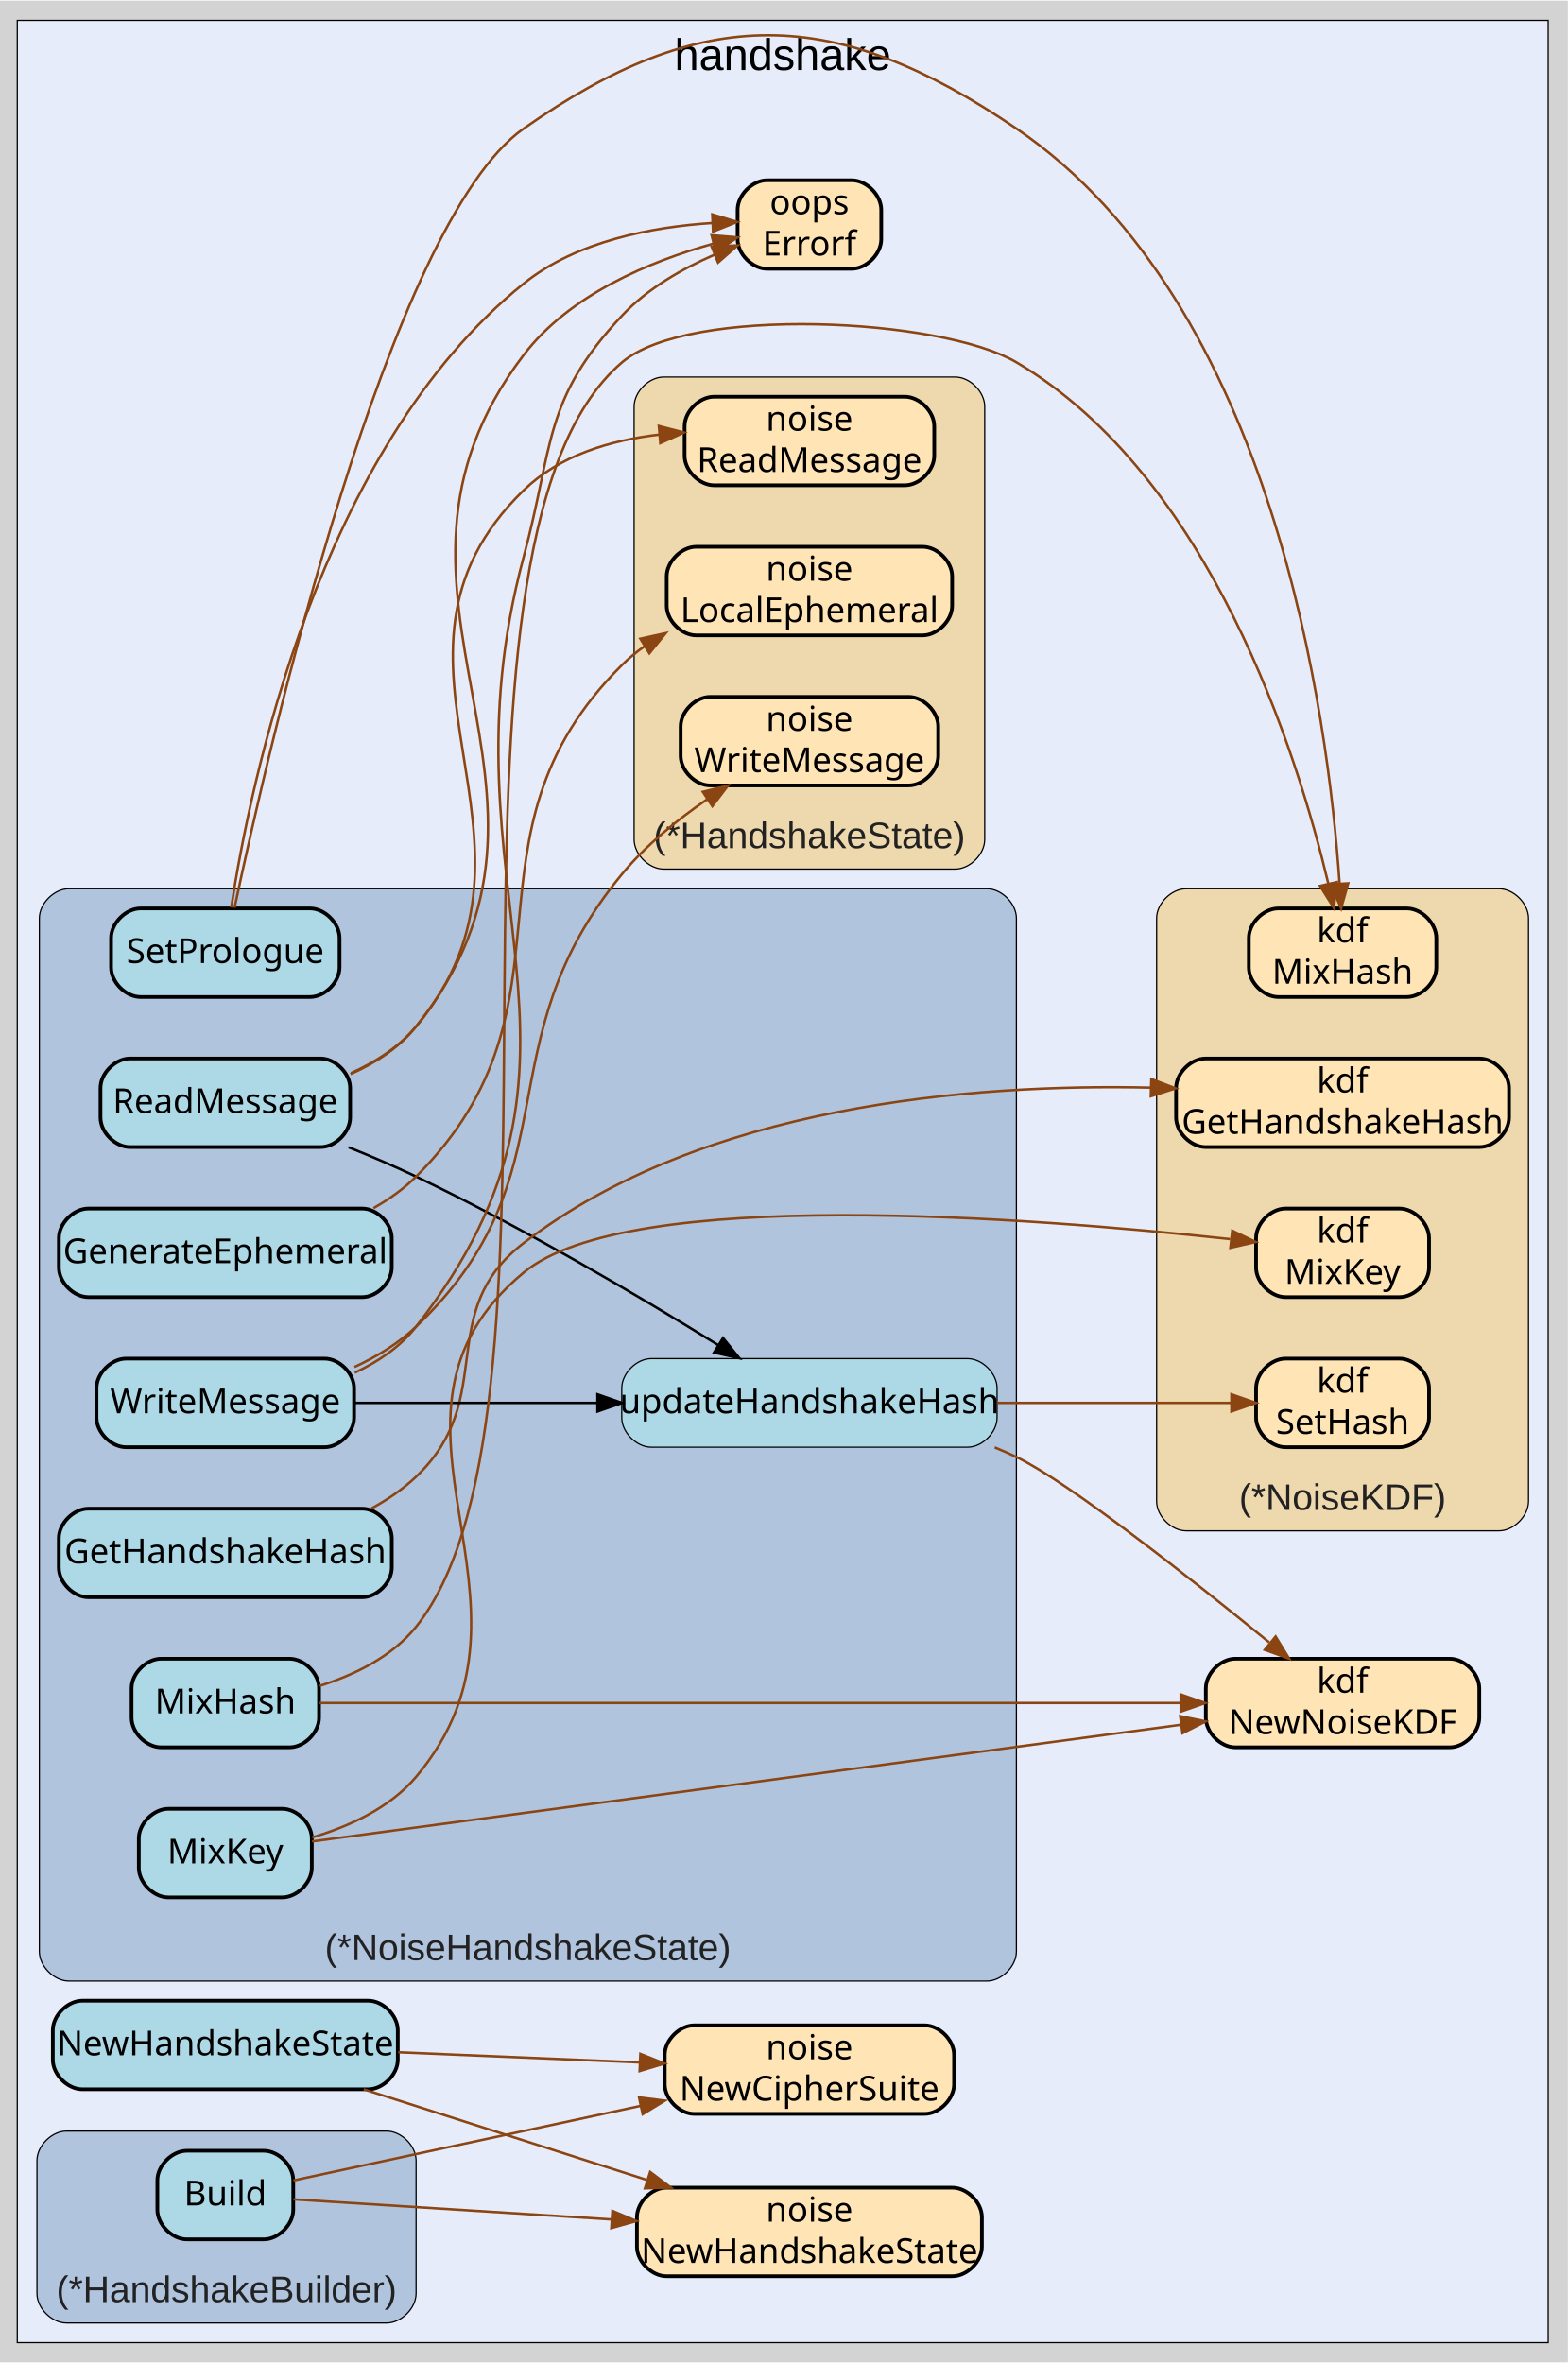
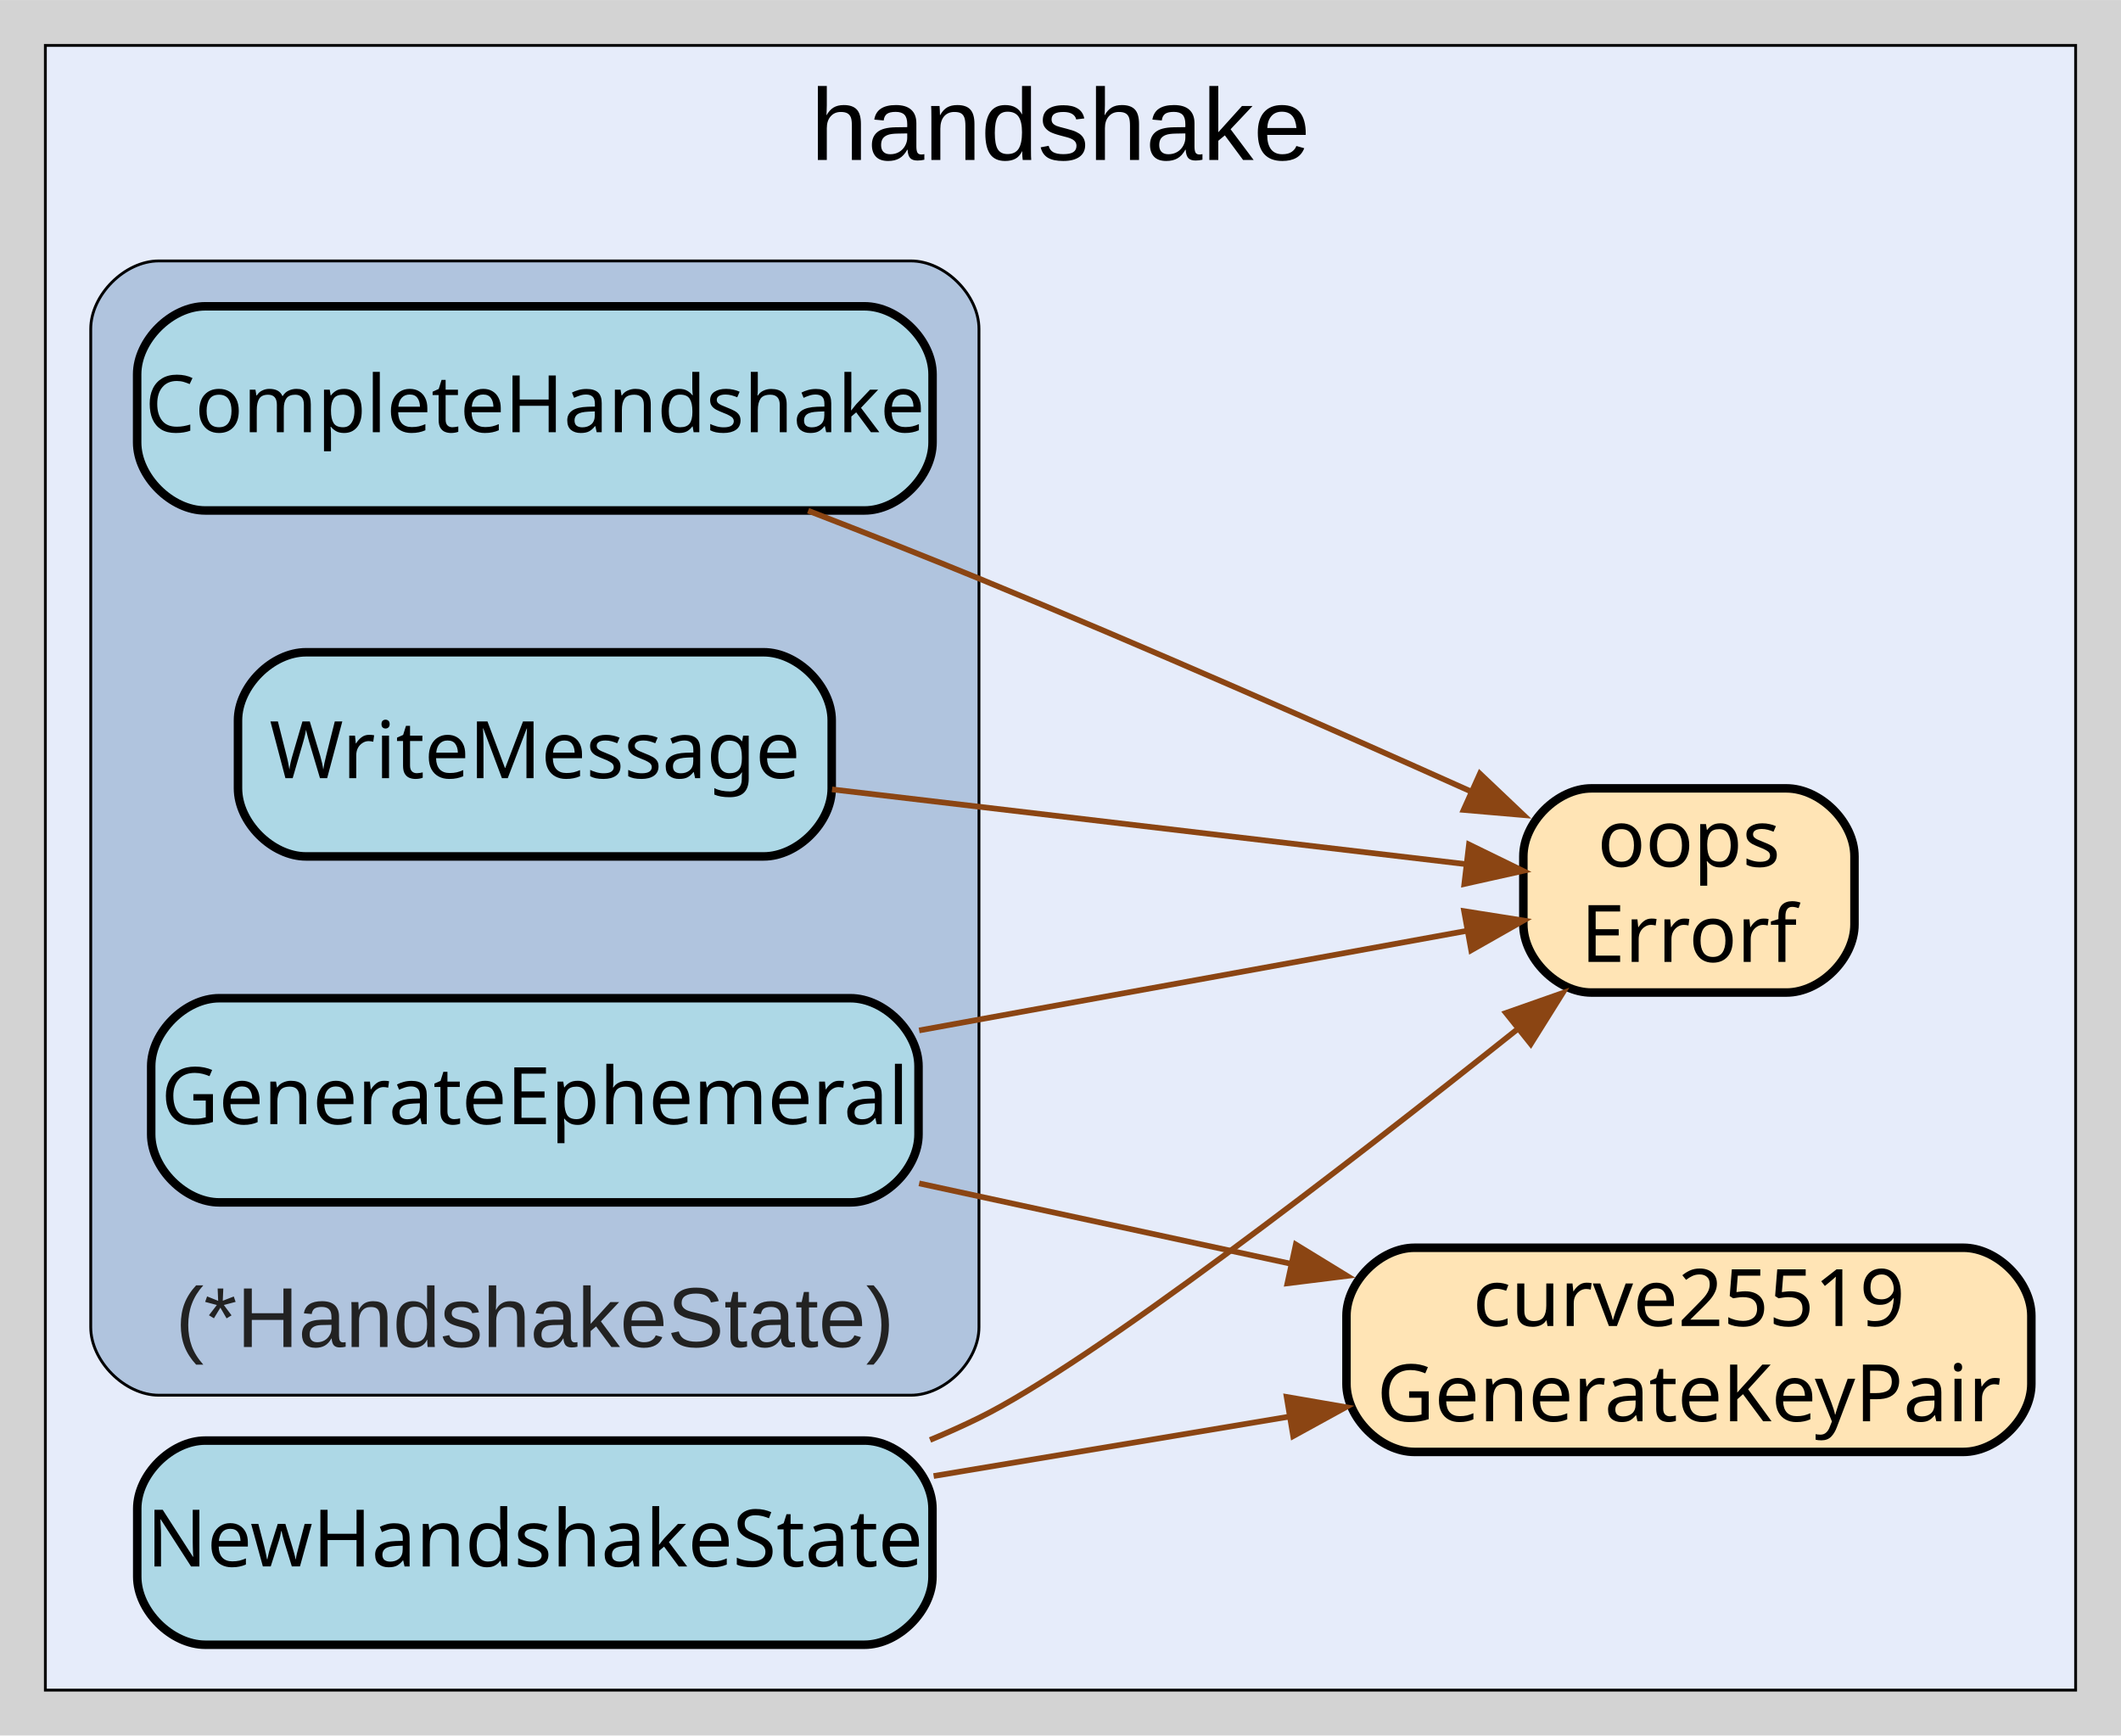
- <svg xmlns="http://www.w3.org/2000/svg" xmlns:xlink="http://www.w3.org/1999/xlink" width="637pt" height="960pt" viewBox="0.00 0.00 637.35 960.00">
-   <g id="graph0" class="graph" transform="scale(1 1) rotate(0) translate(0 960)">
-     <polygon fill="#d3d3d3" stroke="transparent" points="0,0 0,-960 637.347,-960 637.347,0 0,0" />
+ <svg xmlns="http://www.w3.org/2000/svg" xmlns:xlink="http://www.w3.org/1999/xlink" width="374pt" height="306pt" viewBox="0.00 0.00 374.02 306.00">
+   <g id="graph0" class="graph" transform="scale(1 1) rotate(0) translate(0 306)">
+     <polygon fill="#d3d3d3" stroke="transparent" points="0,0 0,-306 374.018,-306 374.018,0 0,0" />
    <g id="clust1" class="cluster">
-       <polygon fill="#e6ecfa" stroke="#000000" stroke-width=".5" points="7.027,-8 7.027,-952 629.347,-952 629.347,-8 7.027,-8" />
-       <text text-anchor="middle" x="318.187" y="-931.8" font-family="Arial" font-size="18.00" fill="#000000">handshake</text>
-     </g>
-     <g id="clust5" class="cluster">
-       <g id="a_clust5">
-         <a xlink:title="type: *github.com/go-i2p/go-i2p/lib/transport/noise/kdf.NoiseKDF">
-           <path fill="#eed8ae" stroke="#000000" stroke-width=".5" d="M482.175,-338C482.175,-338 609.347,-338 609.347,-338 615.347,-338 621.347,-344 621.347,-350 621.347,-350 621.347,-587 621.347,-587 621.347,-593 615.347,-599 609.347,-599 609.347,-599 482.175,-599 482.175,-599 476.175,-599 470.175,-593 470.175,-587 470.175,-587 470.175,-350 470.175,-350 470.175,-344 476.175,-338 482.175,-338" />
-           <text text-anchor="middle" x="545.761" y="-346.5" font-family="Arial" font-size="15.00" fill="#222222">(*NoiseKDF)</text>
-         </a>
-       </g>
-     </g>
-     <g id="clust4" class="cluster">
-       <g id="a_clust4">
-         <a xlink:title="type: *github.com/go-i2p/go-i2p/lib/transport/noise/handshake.NoiseHandshakeState">
-           <path fill="#b0c4de" stroke="#000000" stroke-width=".5" d="M28,-155C28,-155 401.175,-155 401.175,-155 407.175,-155 413.175,-161 413.175,-167 413.175,-167 413.175,-587 413.175,-587 413.175,-593 407.175,-599 401.175,-599 401.175,-599 28,-599 28,-599 22,-599 16,-593 16,-587 16,-587 16,-167 16,-167 16,-161 22,-155 28,-155" />
-           <text text-anchor="middle" x="214.587" y="-163.5" font-family="Arial" font-size="15.00" fill="#222222">(*NoiseHandshakeState)</text>
-         </a>
-       </g>
-     </g>
-     <g id="clust3" class="cluster">
-       <g id="a_clust3">
-         <a xlink:title="type: *github.com/go-i2p/go-i2p/lib/transport/noise/handshake.HandshakeBuilder">
-           <path fill="#b0c4de" stroke="#000000" stroke-width=".5" d="M27.027,-16C27.027,-16 157.145,-16 157.145,-16 163.145,-16 169.145,-22 169.145,-28 169.145,-28 169.145,-82 169.145,-82 169.145,-88 163.145,-94 157.145,-94 157.145,-94 27.027,-94 27.027,-94 21.027,-94 15.027,-88 15.027,-82 15.027,-82 15.027,-28 15.027,-28 15.027,-22 21.027,-16 27.027,-16" />
-           <text text-anchor="middle" x="92.086" y="-24.5" font-family="Arial" font-size="15.00" fill="#222222">(*HandshakeBuilder)</text>
-         </a>
-       </g>
+       <polygon fill="#e6ecfa" stroke="#000000" stroke-width=".5" points="8,-8 8,-298 366.018,-298 366.018,-8 8,-8" />
+       <text text-anchor="middle" x="187.009" y="-277.8" font-family="Arial" font-size="18.00" fill="#000000">handshake</text>
    </g>
    <g id="clust2" class="cluster">
      <g id="a_clust2">
-         <a xlink:title="type: *github.com/flynn/noise.HandshakeState">
-           <path fill="#eed8ae" stroke="#000000" stroke-width=".5" d="M269.779,-607C269.779,-607 388.29,-607 388.29,-607 394.29,-607 400.29,-613 400.29,-619 400.29,-619 400.29,-795 400.29,-795 400.29,-801 394.29,-807 388.29,-807 388.29,-807 269.779,-807 269.779,-807 263.779,-807 257.779,-801 257.779,-795 257.779,-795 257.779,-619 257.779,-619 257.779,-613 263.779,-607 269.779,-607" />
-           <text text-anchor="middle" x="329.034" y="-615.5" font-family="Arial" font-size="15.00" fill="#222222">(*HandshakeState)</text>
+         <a xlink:title="type: *github.com/go-i2p/go-i2p/lib/transport/ntcp/handshake.HandshakeState">
+           <path fill="#b0c4de" stroke="#000000" stroke-width=".5" d="M28,-60C28,-60 160.633,-60 160.633,-60 166.633,-60 172.633,-66 172.633,-72 172.633,-72 172.633,-248 172.633,-248 172.633,-254 166.633,-260 160.633,-260 160.633,-260 28,-260 28,-260 22,-260 16,-254 16,-248 16,-248 16,-72 16,-72 16,-66 22,-60 28,-60" />
+           <text text-anchor="middle" x="94.316" y="-68.5" font-family="Arial" font-size="15.00" fill="#222222">(*HandshakeState)</text>
        </a>
      </g>
    </g>
    <g id="node1" class="node">
      <g id="a_node1">
-         <a xlink:title="github.com/flynn/noise.NewCipherSuite | defined in cipher_suite.go:84">
-           <path fill="#ffe4b5" stroke="#000000" stroke-width="1.5" d="M375.844,-137C375.844,-137 282.226,-137 282.226,-137 276.226,-137 270.226,-131 270.226,-125 270.226,-125 270.226,-113 270.226,-113 270.226,-107 276.226,-101 282.226,-101 282.226,-101 375.844,-101 375.844,-101 381.844,-101 387.844,-107 387.844,-113 387.844,-113 387.844,-125 387.844,-125 387.844,-131 381.844,-137 375.844,-137" />
-           <text text-anchor="middle" x="329.034" y="-123.2" font-family="Verdana" font-size="14.00" fill="#000000">noise</text>
-           <text text-anchor="middle" x="329.034" y="-106.4" font-family="Verdana" font-size="14.00" fill="#000000">NewCipherSuite</text>
+         <a xlink:title="github.com/samber/oops.Errorf | defined in oops.go:34">
+           <path fill="#ffe4b5" stroke="#000000" stroke-width="1.5" d="M315.021,-167C315.021,-167 280.63,-167 280.63,-167 274.63,-167 268.63,-161 268.63,-155 268.63,-155 268.63,-143 268.63,-143 268.63,-137 274.63,-131 280.63,-131 280.63,-131 315.021,-131 315.021,-131 321.021,-131 327.021,-137 327.021,-143 327.021,-143 327.021,-155 327.021,-155 327.021,-161 321.021,-167 315.021,-167" />
+           <text text-anchor="middle" x="297.825" y="-153.2" font-family="Verdana" font-size="14.00" fill="#000000">oops</text>
+           <text text-anchor="middle" x="297.825" y="-136.4" font-family="Verdana" font-size="14.00" fill="#000000">Errorf</text>
        </a>
      </g>
    </g>
    <g id="node2" class="node">
      <g id="a_node2">
-         <a xlink:title="github.com/flynn/noise.NewHandshakeState | defined in state.go:317">
-           <path fill="#ffe4b5" stroke="#000000" stroke-width="1.5" d="M387.151,-71C387.151,-71 270.918,-71 270.918,-71 264.918,-71 258.918,-65 258.918,-59 258.918,-59 258.918,-47 258.918,-47 258.918,-41 264.918,-35 270.918,-35 270.918,-35 387.151,-35 387.151,-35 393.151,-35 399.151,-41 399.151,-47 399.151,-47 399.151,-59 399.151,-59 399.151,-65 393.151,-71 387.151,-71" />
-           <text text-anchor="middle" x="329.034" y="-57.2" font-family="Verdana" font-size="14.00" fill="#000000">noise</text>
-           <text text-anchor="middle" x="329.034" y="-40.4" font-family="Verdana" font-size="14.00" fill="#000000">NewHandshakeState</text>
+         <a xlink:title="github.com/go-i2p/go-i2p/lib/transport/ntcp/handshake.NewHandshakeState | defined in handshake.go:78&#10;at handshake.go:98: calling [github.com/go-i2p/go-i2p/lib/crypto/curve25519.GenerateKeyPair]&#10;at handshake.go:101: calling [github.com/samber/oops.Errorf]&#10;at handshake.go:107: calling [github.com/samber/oops.Errorf]">
+           <path fill="#add8e6" stroke="#000000" stroke-width="1.5" d="M152.433,-52C152.433,-52 36.2,-52 36.2,-52 30.2,-52 24.2,-46 24.2,-40 24.2,-40 24.2,-28 24.2,-28 24.2,-22 30.2,-16 36.2,-16 36.2,-16 152.433,-16 152.433,-16 158.433,-16 164.433,-22 164.433,-28 164.433,-28 164.433,-40 164.433,-40 164.433,-46 158.433,-52 152.433,-52" />
+           <text text-anchor="middle" x="94.316" y="-29.8" font-family="Verdana" font-size="14.00" fill="#000000">NewHandshakeState</text>
+         </a>
+       </g>
+     </g>
+     <g id="edge6" class="edge">
+       <g id="a_edge6">
+         <a xlink:title="at handshake.go:101: calling [github.com/samber/oops.Errorf]&#10;at handshake.go:107: calling [github.com/samber/oops.Errorf]">
+           <path fill="none" stroke="#8b4513" d="M164.006,-52.108C166.956,-53.334 169.844,-54.631 172.633,-56 192.294,-65.653 237.107,-100.25 267.428,-124.407" />
+           <polygon fill="#8b4513" stroke="#8b4513" points="265.567,-127.4 275.562,-130.914 269.94,-121.934 265.567,-127.4" />
        </a>
      </g>
    </g>
    <g id="node3" class="node">
      <g id="a_node3">
-         <a xlink:title="github.com/samber/oops.Errorf | defined in oops.go:34">
-           <path fill="#ffe4b5" stroke="#000000" stroke-width="1.5" d="M346.23,-887C346.23,-887 311.839,-887 311.839,-887 305.839,-887 299.839,-881 299.839,-875 299.839,-875 299.839,-863 299.839,-863 299.839,-857 305.839,-851 311.839,-851 311.839,-851 346.23,-851 346.23,-851 352.23,-851 358.23,-857 358.23,-863 358.23,-863 358.23,-875 358.23,-875 358.23,-881 352.23,-887 346.23,-887" />
-           <text text-anchor="middle" x="329.034" y="-873.2" font-family="Verdana" font-size="14.00" fill="#000000">oops</text>
-           <text text-anchor="middle" x="329.034" y="-856.4" font-family="Verdana" font-size="14.00" fill="#000000">Errorf</text>
+         <a xlink:title="github.com/go-i2p/go-i2p/lib/crypto/curve25519.GenerateKeyPair | defined in curve25519.go:24">
+           <path fill="#ffe4b5" stroke="#000000" stroke-width="1.5" d="M346.212,-86C346.212,-86 249.439,-86 249.439,-86 243.439,-86 237.439,-80 237.439,-74 237.439,-74 237.439,-62 237.439,-62 237.439,-56 243.439,-50 249.439,-50 249.439,-50 346.212,-50 346.212,-50 352.212,-50 358.212,-56 358.212,-62 358.212,-62 358.212,-74 358.212,-74 358.212,-80 352.212,-86 346.212,-86" />
+           <text text-anchor="middle" x="297.825" y="-72.2" font-family="Verdana" font-size="14.00" fill="#000000">curve25519</text>
+           <text text-anchor="middle" x="297.825" y="-55.4" font-family="Verdana" font-size="14.00" fill="#000000">GenerateKeyPair</text>
+         </a>
+       </g>
+     </g>
+     <g id="edge5" class="edge">
+       <g id="a_edge5">
+         <a xlink:title="at handshake.go:98: calling [github.com/go-i2p/go-i2p/lib/crypto/curve25519.GenerateKeyPair]">
+           <path fill="none" stroke="#8b4513" d="M164.638,-45.748C184.884,-49.131 206.972,-52.821 227.235,-56.206" />
+           <polygon fill="#8b4513" stroke="#8b4513" points="226.891,-59.697 237.331,-57.893 228.044,-52.793 226.891,-59.697" />
        </a>
      </g>
    </g>
    <g id="node4" class="node">
      <g id="a_node4">
-         <a xlink:title="github.com/go-i2p/go-i2p/lib/transport/noise/kdf.NewNoiseKDF | defined in kdf.go:17">
-           <path fill="#ffe4b5" stroke="#000000" stroke-width="1.5" d="M589.341,-286C589.341,-286 502.181,-286 502.181,-286 496.181,-286 490.181,-280 490.181,-274 490.181,-274 490.181,-262 490.181,-262 490.181,-256 496.181,-250 502.181,-250 502.181,-250 589.341,-250 589.341,-250 595.341,-250 601.341,-256 601.341,-262 601.341,-262 601.341,-274 601.341,-274 601.341,-280 595.341,-286 589.341,-286" />
-           <text text-anchor="middle" x="545.761" y="-272.2" font-family="Verdana" font-size="14.00" fill="#000000">kdf</text>
-           <text text-anchor="middle" x="545.761" y="-255.4" font-family="Verdana" font-size="14.00" fill="#000000">NewNoiseKDF</text>
+         <a xlink:title="(*github.com/go-i2p/go-i2p/lib/transport/ntcp/handshake.HandshakeState).WriteMessage | defined in methods.go:66&#10;at methods.go:67: calling [github.com/samber/oops.Errorf]">
+           <path fill="#add8e6" stroke="#000000" stroke-width="1.5" d="M134.665,-191C134.665,-191 53.968,-191 53.968,-191 47.968,-191 41.968,-185 41.968,-179 41.968,-179 41.968,-167 41.968,-167 41.968,-161 47.968,-155 53.968,-155 53.968,-155 134.665,-155 134.665,-155 140.665,-155 146.665,-161 146.665,-167 146.665,-167 146.665,-179 146.665,-179 146.665,-185 140.665,-191 134.665,-191" />
+           <text text-anchor="middle" x="94.316" y="-168.8" font-family="Verdana" font-size="14.00" fill="#000000">WriteMessage</text>
+         </a>
+       </g>
+     </g>
+     <g id="edge3" class="edge">
+       <g id="a_edge3">
+         <a xlink:title="at methods.go:67: calling [github.com/samber/oops.Errorf]">
+           <path fill="none" stroke="#8b4513" d="M146.725,-166.819C181.536,-162.714 226.514,-157.41 258.318,-153.659" />
+           <polygon fill="#8b4513" stroke="#8b4513" points="259.043,-157.098 268.564,-152.451 258.223,-150.146 259.043,-157.098" />
        </a>
      </g>
    </g>
    <g id="node5" class="node">
      <g id="a_node5">
-         <a xlink:title="github.com/go-i2p/go-i2p/lib/transport/noise/handshake.NewHandshakeState | defined in handshake.go:23&#10;at handshake.go:29: calling [github.com/flynn/noise.NewCipherSuite]&#10;at handshake.go:35: calling [github.com/flynn/noise.NewHandshakeState]">
-           <path fill="#add8e6" stroke="#000000" stroke-width="1.5" d="M149.703,-147C149.703,-147 33.47,-147 33.47,-147 27.47,-147 21.47,-141 21.47,-135 21.47,-135 21.47,-123 21.47,-123 21.47,-117 27.47,-111 33.47,-111 33.47,-111 149.703,-111 149.703,-111 155.703,-111 161.703,-117 161.703,-123 161.703,-123 161.703,-135 161.703,-135 161.703,-141 155.703,-147 149.703,-147" />
-           <text text-anchor="middle" x="91.586" y="-124.8" font-family="Verdana" font-size="14.00" fill="#000000">NewHandshakeState</text>
+         <a xlink:title="(*github.com/go-i2p/go-i2p/lib/transport/ntcp/handshake.HandshakeState).CompleteHandshake | defined in methods.go:10&#10;at methods.go:13: calling [github.com/samber/oops.Errorf]&#10;at methods.go:17: calling [github.com/samber/oops.Errorf]&#10;at methods.go:21: calling [github.com/samber/oops.Errorf]">
+           <path fill="#add8e6" stroke="#000000" stroke-width="1.5" d="M152.449,-252C152.449,-252 36.183,-252 36.183,-252 30.183,-252 24.183,-246 24.183,-240 24.183,-240 24.183,-228 24.183,-228 24.183,-222 30.183,-216 36.183,-216 36.183,-216 152.449,-216 152.449,-216 158.449,-216 164.449,-222 164.449,-228 164.449,-228 164.449,-240 164.449,-240 164.449,-246 158.449,-252 152.449,-252" />
+           <text text-anchor="middle" x="94.316" y="-229.8" font-family="Verdana" font-size="14.00" fill="#000000">CompleteHandshake</text>
        </a>
      </g>
    </g>
-     <g id="edge10" class="edge">
-       <g id="a_edge10">
-         <a xlink:title="at handshake.go:29: calling [github.com/flynn/noise.NewCipherSuite]">
-           <path fill="none" stroke="#8b4513" d="M161.865,-126.04C192.827,-124.736 229.094,-123.209 259.921,-121.911" />
-           <polygon fill="#8b4513" stroke="#8b4513" points="260.307,-125.398 270.151,-121.48 260.013,-118.404 260.307,-125.398" />
-         </a>
-       </g>
-     </g>
-     <g id="edge11" class="edge">
-       <g id="a_edge11">
-         <a xlink:title="at handshake.go:35: calling [github.com/flynn/noise.NewHandshakeState]">
-           <path fill="none" stroke="#8b4513" d="M147.858,-110.989C182.331,-99.955 226.625,-85.778 262.787,-74.204" />
-           <polygon fill="#8b4513" stroke="#8b4513" points="264.298,-77.395 272.755,-71.013 262.164,-70.728 264.298,-77.395" />
+     <g id="edge4" class="edge">
+       <g id="a_edge4">
+         <a xlink:title="at methods.go:13: calling [github.com/samber/oops.Errorf]&#10;at methods.go:17: calling [github.com/samber/oops.Errorf]&#10;at methods.go:21: calling [github.com/samber/oops.Errorf]">
+           <path fill="none" stroke="#8b4513" d="M142.505,-215.959C152.499,-212.101 162.936,-207.984 172.633,-204 201.904,-191.972 234.637,-177.557 259.29,-166.503" />
+           <polygon fill="#8b4513" stroke="#8b4513" points="260.969,-169.585 268.653,-162.292 258.097,-163.201 260.969,-169.585" />
        </a>
      </g>
    </g>
    <g id="node6" class="node">
      <g id="a_node6">
-         <a xlink:title="(*github.com/flynn/noise.HandshakeState).ReadMessage | defined in state.go:503">
-           <path fill="#ffe4b5" stroke="#000000" stroke-width="1.5" d="M367.778,-799C367.778,-799 290.291,-799 290.291,-799 284.291,-799 278.291,-793 278.291,-787 278.291,-787 278.291,-775 278.291,-775 278.291,-769 284.291,-763 290.291,-763 290.291,-763 367.778,-763 367.778,-763 373.778,-763 379.778,-769 379.778,-775 379.778,-775 379.778,-787 379.778,-787 379.778,-793 373.778,-799 367.778,-799" />
-           <text text-anchor="middle" x="329.034" y="-785.2" font-family="Verdana" font-size="14.00" fill="#000000">noise</text>
-           <text text-anchor="middle" x="329.034" y="-768.4" font-family="Verdana" font-size="14.00" fill="#000000">ReadMessage</text>
-         </a>
-       </g>
-     </g>
-     <g id="node7" class="node">
-       <g id="a_node7">
-         <a xlink:title="(*github.com/flynn/noise.HandshakeState).WriteMessage | defined in state.go:391">
-           <path fill="#ffe4b5" stroke="#000000" stroke-width="1.5" d="M369.383,-677C369.383,-677 288.686,-677 288.686,-677 282.686,-677 276.686,-671 276.686,-665 276.686,-665 276.686,-653 276.686,-653 276.686,-647 282.686,-641 288.686,-641 288.686,-641 369.383,-641 369.383,-641 375.383,-641 381.383,-647 381.383,-653 381.383,-653 381.383,-665 381.383,-665 381.383,-671 375.383,-677 369.383,-677" />
-           <text text-anchor="middle" x="329.034" y="-663.2" font-family="Verdana" font-size="14.00" fill="#000000">noise</text>
-           <text text-anchor="middle" x="329.034" y="-646.4" font-family="Verdana" font-size="14.00" fill="#000000">WriteMessage</text>
-         </a>
-       </g>
-     </g>
-     <g id="node8" class="node">
-       <g id="a_node8">
-         <a xlink:title="(*github.com/flynn/noise.HandshakeState).LocalEphemeral | defined in state.go:642">
-           <path fill="#ffe4b5" stroke="#000000" stroke-width="1.5" d="M375.046,-738C375.046,-738 283.023,-738 283.023,-738 277.023,-738 271.023,-732 271.023,-726 271.023,-726 271.023,-714 271.023,-714 271.023,-708 277.023,-702 283.023,-702 283.023,-702 375.046,-702 375.046,-702 381.046,-702 387.046,-708 387.046,-714 387.046,-714 387.046,-726 387.046,-726 387.046,-732 381.046,-738 375.046,-738" />
-           <text text-anchor="middle" x="329.034" y="-724.2" font-family="Verdana" font-size="14.00" fill="#000000">noise</text>
-           <text text-anchor="middle" x="329.034" y="-707.4" font-family="Verdana" font-size="14.00" fill="#000000">LocalEphemeral</text>
-         </a>
-       </g>
-     </g>
-     <g id="node9" class="node">
-       <g id="a_node9">
-         <a xlink:title="(*github.com/go-i2p/go-i2p/lib/transport/noise/handshake.HandshakeBuilder).Build | defined in handshake_builder.go:68&#10;at handshake_builder.go:80: calling [github.com/flynn/noise.NewHandshakeState]&#10;at handshake_builder.go:71: calling [github.com/flynn/noise.NewCipherSuite]">
-           <path fill="#add8e6" stroke="#000000" stroke-width="1.5" d="M107.204,-86C107.204,-86 75.968,-86 75.968,-86 69.968,-86 63.968,-80 63.968,-74 63.968,-74 63.968,-62 63.968,-62 63.968,-56 69.968,-50 75.968,-50 75.968,-50 107.204,-50 107.204,-50 113.204,-50 119.204,-56 119.204,-62 119.204,-62 119.204,-74 119.204,-74 119.204,-80 113.204,-86 107.204,-86" />
-           <text text-anchor="middle" x="91.586" y="-63.8" font-family="Verdana" font-size="14.00" fill="#000000">Build</text>
-         </a>
-       </g>
-     </g>
-     <g id="edge8" class="edge">
-       <g id="a_edge8">
-         <a xlink:title="at handshake_builder.go:71: calling [github.com/flynn/noise.NewCipherSuite]">
-           <path fill="none" stroke="#8b4513" d="M119.289,-73.95C153.667,-81.334 213.492,-94.183 260.474,-104.274" />
-           <polygon fill="#8b4513" stroke="#8b4513" points="259.779,-107.705 270.291,-106.383 261.249,-100.861 259.779,-107.705" />
-         </a>
-       </g>
-     </g>
-     <g id="edge4" class="edge">
-       <g id="a_edge4">
-         <a xlink:title="at handshake_builder.go:80: calling [github.com/flynn/noise.NewHandshakeState]">
-           <path fill="none" stroke="#8b4513" d="M119.289,-66.25C150.851,-64.256 203.859,-60.907 248.688,-58.076" />
-           <polygon fill="#8b4513" stroke="#8b4513" points="248.947,-61.566 258.707,-57.443 248.506,-54.58 248.947,-61.566" />
-         </a>
-       </g>
-     </g>
-     <g id="node10" class="node">
-       <g id="a_node10">
-         <a xlink:title="(*github.com/go-i2p/go-i2p/lib/transport/noise/handshake.NoiseHandshakeState).ReadMessage | defined in handshake.go:103&#10;at handshake.go:110: calling [github.com/samber/oops.Errorf]&#10;at handshake.go:108: calling [(*github.com/flynn/noise.HandshakeState).ReadMessage]&#10;at handshake.go:117: calling [(*github.com/go-i2p/go-i2p/lib/transport/noise/handshake.NoiseHandshakeState).updateHandshakeHash]">
-           <path fill="#add8e6" stroke="#000000" stroke-width="1.5" d="M130.33,-530C130.33,-530 52.843,-530 52.843,-530 46.843,-530 40.843,-524 40.843,-518 40.843,-518 40.843,-506 40.843,-506 40.843,-500 46.843,-494 52.843,-494 52.843,-494 130.33,-494 130.33,-494 136.33,-494 142.33,-500 142.33,-506 142.33,-506 142.33,-518 142.33,-518 142.33,-524 136.33,-530 130.33,-530" />
-           <text text-anchor="middle" x="91.586" y="-507.8" font-family="Verdana" font-size="14.00" fill="#000000">ReadMessage</text>
-         </a>
-       </g>
-     </g>
-     <g id="edge5" class="edge">
-       <g id="a_edge5">
-         <a xlink:title="at handshake.go:110: calling [github.com/samber/oops.Errorf]">
-           <path fill="none" stroke="#8b4513" d="M142.486,-523.662C152.628,-528.166 162.261,-534.394 169.145,-543 245.907,-638.955 138.451,-718.235 212.894,-816 231.504,-840.44 264.007,-853.952 289.904,-861.204" />
-           <polygon fill="#8b4513" stroke="#8b4513" points="289.261,-864.653 299.819,-863.773 291.016,-857.877 289.261,-864.653" />
-         </a>
-       </g>
-     </g>
-     <g id="edge14" class="edge">
-       <g id="a_edge14">
-         <a xlink:title="at handshake.go:108: calling [(*github.com/flynn/noise.HandshakeState).ReadMessage]">
-           <path fill="none" stroke="#8b4513" d="M142.639,-524.043C152.648,-528.521 162.186,-534.642 169.145,-543 232.375,-618.944 142.063,-692.091 212.894,-761 227.447,-775.158 248.169,-781.345 268.09,-783.613" />
-           <polygon fill="#8b4513" stroke="#8b4513" points="267.829,-787.103 278.085,-784.447 268.411,-780.127 267.829,-787.103" />
-         </a>
-       </g>
-     </g>
-     <g id="node11" class="node">
-       <g id="a_node11">
-         <a xlink:title="(*github.com/go-i2p/go-i2p/lib/transport/noise/handshake.NoiseHandshakeState).updateHandshakeHash | defined in handshake.go:205&#10;at handshake.go:253: calling [(*github.com/go-i2p/go-i2p/lib/transport/noise/kdf.NoiseKDF).SetHash]&#10;at handshake.go:214: calling [github.com/go-i2p/go-i2p/lib/transport/noise/kdf.NewNoiseKDF]&#10;at handshake.go:230: calling [github.com/go-i2p/go-i2p/lib/transport/noise/kdf.NewNoiseKDF]&#10;at handshake.go:246: calling [github.com/go-i2p/go-i2p/lib/transport/noise/kdf.NewNoiseKDF]">
-           <path fill="#add8e6" stroke="#000000" stroke-width=".5" d="M393.315,-408C393.315,-408 264.754,-408 264.754,-408 258.754,-408 252.754,-402 252.754,-396 252.754,-396 252.754,-384 252.754,-384 252.754,-378 258.754,-372 264.754,-372 264.754,-372 393.315,-372 393.315,-372 399.315,-372 405.315,-378 405.315,-384 405.315,-384 405.315,-396 405.315,-396 405.315,-402 399.315,-408 393.315,-408" />
-           <text text-anchor="middle" x="329.034" y="-385.8" font-family="Verdana" font-size="14.00" fill="#000000">updateHandshakeHash</text>
-         </a>
-       </g>
-     </g>
-     <g id="edge16" class="edge">
-       <g id="a_edge16">
-         <a xlink:title="at handshake.go:117: calling [(*github.com/go-i2p/go-i2p/lib/transport/noise/handshake.NoiseHandshakeState).updateHandshakeHash]">
-           <path fill="none" stroke="#000000" d="M141.716,-493.906C150.945,-490.211 160.417,-486.169 169.145,-482 212.598,-461.245 260.166,-433.132 292.024,-413.465" />
-           <polygon fill="#000000" stroke="#000000" points="293.927,-416.404 300.577,-408.155 290.235,-410.457 293.927,-416.404" />
-         </a>
-       </g>
-     </g>
-     <g id="edge15" class="edge">
-       <g id="a_edge15">
-         <a xlink:title="at handshake.go:214: calling [github.com/go-i2p/go-i2p/lib/transport/noise/kdf.NewNoiseKDF]&#10;at handshake.go:230: calling [github.com/go-i2p/go-i2p/lib/transport/noise/kdf.NewNoiseKDF]&#10;at handshake.go:246: calling [github.com/go-i2p/go-i2p/lib/transport/noise/kdf.NewNoiseKDF]">
-           <path fill="none" stroke="#8b4513" d="M404.355,-371.913C407.369,-370.685 410.321,-369.382 413.175,-368 434.673,-357.589 483.885,-318.763 515.93,-292.666" />
-           <polygon fill="#8b4513" stroke="#8b4513" points="518.552,-295.044 524.078,-286.004 514.12,-289.625 518.552,-295.044" />
-         </a>
-       </g>
-     </g>
-     <g id="node18" class="node">
-       <g id="a_node18">
-         <a xlink:title="(*github.com/go-i2p/go-i2p/lib/transport/noise/kdf.NoiseKDF).SetHash | defined in kdf.go:106">
-           <path fill="#ffe4b5" stroke="#000000" stroke-width="1.5" d="M568.915,-408C568.915,-408 522.607,-408 522.607,-408 516.607,-408 510.607,-402 510.607,-396 510.607,-396 510.607,-384 510.607,-384 510.607,-378 516.607,-372 522.607,-372 522.607,-372 568.915,-372 568.915,-372 574.915,-372 580.915,-378 580.915,-384 580.915,-384 580.915,-396 580.915,-396 580.915,-402 574.915,-408 568.915,-408" />
-           <text text-anchor="middle" x="545.761" y="-394.2" font-family="Verdana" font-size="14.00" fill="#000000">kdf</text>
-           <text text-anchor="middle" x="545.761" y="-377.4" font-family="Verdana" font-size="14.00" fill="#000000">SetHash</text>
+         <a xlink:title="(*github.com/go-i2p/go-i2p/lib/transport/ntcp/handshake.HandshakeState).GenerateEphemeral | defined in methods.go:27&#10;at methods.go:31: calling [github.com/go-i2p/go-i2p/lib/crypto/curve25519.GenerateKeyPair]&#10;at methods.go:33: calling [github.com/samber/oops.Errorf]&#10;at methods.go:40: calling [github.com/samber/oops.Errorf]">
+           <path fill="#add8e6" stroke="#000000" stroke-width="1.5" d="M149.971,-130C149.971,-130 38.662,-130 38.662,-130 32.662,-130 26.662,-124 26.662,-118 26.662,-118 26.662,-106 26.662,-106 26.662,-100 32.662,-94 38.662,-94 38.662,-94 149.971,-94 149.971,-94 155.971,-94 161.971,-100 161.971,-106 161.971,-106 161.971,-118 161.971,-118 161.971,-124 155.971,-130 149.971,-130" />
+           <text text-anchor="middle" x="94.316" y="-107.8" font-family="Verdana" font-size="14.00" fill="#000000">GenerateEphemeral</text>
        </a>
      </g>
    </g>
    <g id="edge2" class="edge">
      <g id="a_edge2">
-         <a xlink:title="at handshake.go:253: calling [(*github.com/go-i2p/go-i2p/lib/transport/noise/kdf.NoiseKDF).SetHash]">
-           <path fill="none" stroke="#8b4513" d="M405.444,-390C437.215,-390 473.01,-390 500.495,-390" />
-           <polygon fill="#8b4513" stroke="#8b4513" points="500.596,-393.5 510.596,-390 500.596,-386.5 500.596,-393.5" />
-         </a>
-       </g>
-     </g>
-     <g id="node12" class="node">
-       <g id="a_node12">
-         <a xlink:title="(*github.com/go-i2p/go-i2p/lib/transport/noise/handshake.NoiseHandshakeState).GetHandshakeHash | defined in handshake.go:146&#10;at handshake.go:151: calling [(*github.com/go-i2p/go-i2p/lib/transport/noise/kdf.NoiseKDF).GetHandshakeHash]">
-           <path fill="#add8e6" stroke="#000000" stroke-width="1.5" d="M147.259,-347C147.259,-347 35.914,-347 35.914,-347 29.914,-347 23.914,-341 23.914,-335 23.914,-335 23.914,-323 23.914,-323 23.914,-317 29.914,-311 35.914,-311 35.914,-311 147.259,-311 147.259,-311 153.259,-311 159.259,-317 159.259,-323 159.259,-323 159.259,-335 159.259,-335 159.259,-341 153.259,-347 147.259,-347" />
-           <text text-anchor="middle" x="91.586" y="-324.8" font-family="Verdana" font-size="14.00" fill="#000000">GetHandshakeHash</text>
-         </a>
-       </g>
-     </g>
-     <g id="node19" class="node">
-       <g id="a_node19">
-         <a xlink:title="(*github.com/go-i2p/go-i2p/lib/transport/noise/kdf.NoiseKDF).GetHandshakeHash | defined in kdf.go:68">
-           <path fill="#ffe4b5" stroke="#000000" stroke-width="1.5" d="M601.434,-530C601.434,-530 490.088,-530 490.088,-530 484.088,-530 478.088,-524 478.088,-518 478.088,-518 478.088,-506 478.088,-506 478.088,-500 484.088,-494 490.088,-494 490.088,-494 601.434,-494 601.434,-494 607.434,-494 613.434,-500 613.434,-506 613.434,-506 613.434,-518 613.434,-518 613.434,-524 607.434,-530 601.434,-530" />
-           <text text-anchor="middle" x="545.761" y="-516.2" font-family="Verdana" font-size="14.00" fill="#000000">kdf</text>
-           <text text-anchor="middle" x="545.761" y="-499.4" font-family="Verdana" font-size="14.00" fill="#000000">GetHandshakeHash</text>
-         </a>
-       </g>
-     </g>
-     <g id="edge9" class="edge">
-       <g id="a_edge9">
-         <a xlink:title="at handshake.go:151: calling [(*github.com/go-i2p/go-i2p/lib/transport/noise/kdf.NoiseKDF).GetHandshakeHash]">
-           <path fill="none" stroke="#8b4513" d="M150.822,-347.001C157.48,-350.612 163.783,-354.906 169.145,-360 202.847,-392.015 176.013,-426.705 212.894,-455 285.978,-511.07 394.729,-519.787 467.842,-518.155" />
-           <polygon fill="#8b4513" stroke="#8b4513" points="468.021,-521.651 477.914,-517.86 467.816,-514.654 468.021,-521.651" />
-         </a>
-       </g>
-     </g>
-     <g id="node13" class="node">
-       <g id="a_node13">
-         <a xlink:title="(*github.com/go-i2p/go-i2p/lib/transport/noise/handshake.NoiseHandshakeState).WriteMessage | defined in handshake.go:73&#10;at handshake.go:87: calling [(*github.com/go-i2p/go-i2p/lib/transport/noise/handshake.NoiseHandshakeState).updateHandshakeHash]&#10;at handshake.go:78: calling [(*github.com/flynn/noise.HandshakeState).WriteMessage]&#10;at handshake.go:80: calling [github.com/samber/oops.Errorf]&#10;at handshake.go:94: calling [github.com/samber/oops.Errorf]">
-           <path fill="#add8e6" stroke="#000000" stroke-width="1.5" d="M131.935,-408C131.935,-408 51.238,-408 51.238,-408 45.238,-408 39.238,-402 39.238,-396 39.238,-396 39.238,-384 39.238,-384 39.238,-378 45.238,-372 51.238,-372 51.238,-372 131.935,-372 131.935,-372 137.935,-372 143.935,-378 143.935,-384 143.935,-384 143.935,-396 143.935,-396 143.935,-402 137.935,-408 131.935,-408" />
-           <text text-anchor="middle" x="91.586" y="-385.8" font-family="Verdana" font-size="14.00" fill="#000000">WriteMessage</text>
-         </a>
-       </g>
-     </g>
-     <g id="edge18" class="edge">
-       <g id="a_edge18">
-         <a xlink:title="at handshake.go:80: calling [github.com/samber/oops.Errorf]&#10;at handshake.go:94: calling [github.com/samber/oops.Errorf]">
-           <path fill="none" stroke="#8b4513" d="M144.21,-402.287C153.752,-406.735 162.705,-412.782 169.145,-421 255.788,-531.558 176.35,-598.374 212.894,-734 225.134,-779.424 220.724,-797.674 252.894,-832 263.084,-842.873 277.146,-850.937 290.414,-856.712" />
-           <polygon fill="#8b4513" stroke="#8b4513" points="289.285,-860.03 299.869,-860.519 291.9,-853.537 289.285,-860.03" />
-         </a>
-       </g>
-     </g>
-     <g id="edge17" class="edge">
-       <g id="a_edge17">
-         <a xlink:title="at handshake.go:78: calling [(*github.com/flynn/noise.HandshakeState).WriteMessage]">
-           <path fill="none" stroke="#8b4513" d="M144.093,-404.587C153.195,-408.815 162.011,-414.193 169.145,-421 234.151,-483.027 195.665,-535.733 252.894,-605 262.539,-616.673 275.286,-627.019 287.587,-635.451" />
-           <polygon fill="#8b4513" stroke="#8b4513" points="285.709,-638.406 295.988,-640.976 289.556,-632.557 285.709,-638.406" />
-         </a>
-       </g>
-     </g>
-     <g id="edge6" class="edge">
-       <g id="a_edge6">
-         <a xlink:title="at handshake.go:87: calling [(*github.com/go-i2p/go-i2p/lib/transport/noise/handshake.NoiseHandshakeState).updateHandshakeHash]">
-           <path fill="none" stroke="#000000" d="M143.989,-390C172.952,-390 209.667,-390 242.744,-390" />
-           <polygon fill="#000000" stroke="#000000" points="242.88,-393.5 252.88,-390 242.88,-386.5 242.88,-393.5" />
-         </a>
-       </g>
-     </g>
-     <g id="node14" class="node">
-       <g id="a_node14">
-         <a xlink:title="(*github.com/go-i2p/go-i2p/lib/transport/noise/handshake.NoiseHandshakeState).GenerateEphemeral | defined in handshake.go:57&#10;at handshake.go:64: calling [(*github.com/flynn/noise.HandshakeState).LocalEphemeral]">
-           <path fill="#add8e6" stroke="#000000" stroke-width="1.5" d="M147.241,-469C147.241,-469 35.932,-469 35.932,-469 29.932,-469 23.932,-463 23.932,-457 23.932,-457 23.932,-445 23.932,-445 23.932,-439 29.932,-433 35.932,-433 35.932,-433 147.241,-433 147.241,-433 153.241,-433 159.241,-439 159.241,-445 159.241,-445 159.241,-457 159.241,-457 159.241,-463 153.241,-469 147.241,-469" />
-           <text text-anchor="middle" x="91.586" y="-446.8" font-family="Verdana" font-size="14.00" fill="#000000">GenerateEphemeral</text>
-         </a>
-       </g>
-     </g>
-     <g id="edge19" class="edge">
-       <g id="a_edge19">
-         <a xlink:title="at handshake.go:64: calling [(*github.com/flynn/noise.HandshakeState).LocalEphemeral]">
-           <path fill="none" stroke="#8b4513" d="M151.841,-469.185C158.168,-472.749 164.115,-476.982 169.145,-482 239.702,-552.379 182.164,-619.795 252.894,-690 255.707,-692.792 258.81,-695.331 262.108,-697.64" />
-           <polygon fill="#8b4513" stroke="#8b4513" points="260.302,-700.639 270.649,-702.918 263.982,-694.684 260.302,-700.639" />
-         </a>
-       </g>
-     </g>
-     <g id="node15" class="node">
-       <g id="a_node15">
-         <a xlink:title="(*github.com/go-i2p/go-i2p/lib/transport/noise/handshake.NoiseHandshakeState).MixKey | defined in handshake.go:191&#10;at handshake.go:198: calling [github.com/go-i2p/go-i2p/lib/transport/noise/kdf.NewNoiseKDF]&#10;at handshake.go:201: calling [(*github.com/go-i2p/go-i2p/lib/transport/noise/kdf.NoiseKDF).MixKey]">
-           <path fill="#add8e6" stroke="#000000" stroke-width="1.5" d="M114.743,-225C114.743,-225 68.429,-225 68.429,-225 62.429,-225 56.429,-219 56.429,-213 56.429,-213 56.429,-201 56.429,-201 56.429,-195 62.429,-189 68.429,-189 68.429,-189 114.743,-189 114.743,-189 120.743,-189 126.743,-195 126.743,-201 126.743,-201 126.743,-213 126.743,-213 126.743,-219 120.743,-225 114.743,-225" />
-           <text text-anchor="middle" x="91.586" y="-202.8" font-family="Verdana" font-size="14.00" fill="#000000">MixKey</text>
-         </a>
-       </g>
-     </g>
-     <g id="edge3" class="edge">
-       <g id="a_edge3">
-         <a xlink:title="at handshake.go:198: calling [github.com/go-i2p/go-i2p/lib/transport/noise/kdf.NewNoiseKDF]">
-           <path fill="none" stroke="#8b4513" d="M126.847,-211.736C202.735,-221.928 382.551,-246.079 480.096,-259.181" />
-           <polygon fill="#8b4513" stroke="#8b4513" points="479.758,-262.666 490.135,-260.529 480.69,-255.729 479.758,-262.666" />
-         </a>
-       </g>
-     </g>
-     <g id="node20" class="node">
-       <g id="a_node20">
-         <a xlink:title="(*github.com/go-i2p/go-i2p/lib/transport/noise/kdf.NoiseKDF).MixKey | defined in kdf.go:29">
-           <path fill="#ffe4b5" stroke="#000000" stroke-width="1.5" d="M568.918,-469C568.918,-469 522.604,-469 522.604,-469 516.604,-469 510.604,-463 510.604,-457 510.604,-457 510.604,-445 510.604,-445 510.604,-439 516.604,-433 522.604,-433 522.604,-433 568.918,-433 568.918,-433 574.918,-433 580.918,-439 580.918,-445 580.918,-445 580.918,-457 580.918,-457 580.918,-463 574.918,-469 568.918,-469" />
-           <text text-anchor="middle" x="545.761" y="-455.2" font-family="Verdana" font-size="14.00" fill="#000000">kdf</text>
-           <text text-anchor="middle" x="545.761" y="-438.4" font-family="Verdana" font-size="14.00" fill="#000000">MixKey</text>
-         </a>
-       </g>
-     </g>
-     <g id="edge20" class="edge">
-       <g id="a_edge20">
-         <a xlink:title="at handshake.go:201: calling [(*github.com/go-i2p/go-i2p/lib/transport/noise/kdf.NoiseKDF).MixKey]">
-           <path fill="none" stroke="#8b4513" d="M126.868,-213.366C141.945,-217.831 158.491,-225.361 169.145,-238 229.191,-309.231 141.179,-383.534 212.894,-443 255.321,-478.18 419.231,-465.389 500.103,-456.573" />
-           <polygon fill="#8b4513" stroke="#8b4513" points="500.926,-460.003 510.476,-455.414 500.149,-453.046 500.926,-460.003" />
-         </a>
-       </g>
-     </g>
-     <g id="node16" class="node">
-       <g id="a_node16">
-         <a xlink:title="(*github.com/go-i2p/go-i2p/lib/transport/noise/handshake.NoiseHandshakeState).SetPrologue | defined in handshake.go:159&#10;at handshake.go:167: calling [(*github.com/go-i2p/go-i2p/lib/transport/noise/kdf.NoiseKDF).MixHash]&#10;at handshake.go:173: calling [github.com/samber/oops.Errorf]">
-           <path fill="#add8e6" stroke="#000000" stroke-width="1.5" d="M126.023,-591C126.023,-591 57.149,-591 57.149,-591 51.149,-591 45.149,-585 45.149,-579 45.149,-579 45.149,-567 45.149,-567 45.149,-561 51.149,-555 57.149,-555 57.149,-555 126.023,-555 126.023,-555 132.024,-555 138.024,-561 138.024,-567 138.024,-567 138.024,-579 138.024,-579 138.024,-585 132.024,-591 126.023,-591" />
-           <text text-anchor="middle" x="91.586" y="-568.8" font-family="Verdana" font-size="14.00" fill="#000000">SetPrologue</text>
-         </a>
-       </g>
-     </g>
-     <g id="edge13" class="edge">
-       <g id="a_edge13">
-         <a xlink:title="at handshake.go:173: calling [github.com/samber/oops.Errorf]">
-           <path fill="none" stroke="#8b4513" d="M93.998,-591.347C101.523,-640.816 129.303,-777.743 212.894,-845 234.37,-862.279 265.146,-868.049 289.622,-869.622" />
-           <polygon fill="#8b4513" stroke="#8b4513" points="289.537,-873.122 299.68,-870.061 289.842,-866.129 289.537,-873.122" />
-         </a>
-       </g>
-     </g>
-     <g id="node21" class="node">
-       <g id="a_node21">
-         <a xlink:title="(*github.com/go-i2p/go-i2p/lib/transport/noise/kdf.NoiseKDF).MixHash | defined in kdf.go:55">
-           <path fill="#ffe4b5" stroke="#000000" stroke-width="1.5" d="M571.862,-591C571.862,-591 519.66,-591 519.66,-591 513.66,-591 507.66,-585 507.66,-579 507.66,-579 507.66,-567 507.66,-567 507.66,-561 513.66,-555 519.66,-555 519.66,-555 571.862,-555 571.862,-555 577.862,-555 583.862,-561 583.862,-567 583.862,-567 583.862,-579 583.862,-579 583.862,-585 577.862,-591 571.862,-591" />
-           <text text-anchor="middle" x="545.761" y="-577.2" font-family="Verdana" font-size="14.00" fill="#000000">kdf</text>
-           <text text-anchor="middle" x="545.761" y="-560.4" font-family="Verdana" font-size="14.00" fill="#000000">MixHash</text>
-         </a>
-       </g>
-     </g>
-     <g id="edge12" class="edge">
-       <g id="a_edge12">
-         <a xlink:title="at handshake.go:167: calling [(*github.com/go-i2p/go-i2p/lib/transport/noise/kdf.NoiseKDF).MixHash]">
-           <path fill="none" stroke="#8b4513" d="M95.349,-591.272C108.991,-655.553 157.95,-869.46 212.894,-908 285.768,-959.116 339.557,-958.038 413.175,-908 518.041,-836.723 539.966,-668.272 544.549,-601.235" />
-           <polygon fill="#8b4513" stroke="#8b4513" points="548.057,-601.209 545.165,-591.016 541.07,-600.788 548.057,-601.209" />
-         </a>
-       </g>
-     </g>
-     <g id="node17" class="node">
-       <g id="a_node17">
-         <a xlink:title="(*github.com/go-i2p/go-i2p/lib/transport/noise/handshake.NoiseHandshakeState).MixHash | defined in handshake.go:177&#10;at handshake.go:184: calling [github.com/go-i2p/go-i2p/lib/transport/noise/kdf.NewNoiseKDF]&#10;at handshake.go:187: calling [(*github.com/go-i2p/go-i2p/lib/transport/noise/kdf.NoiseKDF).MixHash]">
-           <path fill="#add8e6" stroke="#000000" stroke-width="1.5" d="M117.687,-286C117.687,-286 65.485,-286 65.485,-286 59.485,-286 53.485,-280 53.485,-274 53.485,-274 53.485,-262 53.485,-262 53.485,-256 59.485,-250 65.485,-250 65.485,-250 117.687,-250 117.687,-250 123.687,-250 129.687,-256 129.687,-262 129.687,-262 129.687,-274 129.687,-274 129.687,-280 123.687,-286 117.687,-286" />
-           <text text-anchor="middle" x="91.586" y="-263.8" font-family="Verdana" font-size="14.00" fill="#000000">MixHash</text>
+         <a xlink:title="at methods.go:33: calling [github.com/samber/oops.Errorf]&#10;at methods.go:40: calling [github.com/samber/oops.Errorf]">
+           <path fill="none" stroke="#8b4513" d="M162.082,-124.32C194.173,-130.155 231.361,-136.916 258.689,-141.885" />
+           <polygon fill="#8b4513" stroke="#8b4513" points="258.184,-145.35 268.649,-143.695 259.436,-138.463 258.184,-145.35" />
        </a>
      </g>
    </g>
    <g id="edge1" class="edge">
      <g id="a_edge1">
-         <a xlink:title="at handshake.go:184: calling [github.com/go-i2p/go-i2p/lib/transport/noise/kdf.NewNoiseKDF]">
-           <path fill="none" stroke="#8b4513" d="M129.918,-268C207.398,-268 383.447,-268 479.771,-268" />
-           <polygon fill="#8b4513" stroke="#8b4513" points="479.974,-271.5 489.974,-268 479.974,-264.5 479.974,-271.5" />
-         </a>
-       </g>
-     </g>
-     <g id="edge7" class="edge">
-       <g id="a_edge7">
-         <a xlink:title="at handshake.go:187: calling [(*github.com/go-i2p/go-i2p/lib/transport/noise/kdf.NoiseKDF).MixHash]">
-           <path fill="none" stroke="#8b4513" d="M129.957,-274.98C144.295,-279.495 159.437,-286.897 169.145,-299 241.557,-389.275 164.727,-738.036 252.894,-813 280.029,-836.072 382.498,-831.099 413.175,-813 492.187,-766.382 527.377,-653.936 539.946,-601.196" />
-           <polygon fill="#8b4513" stroke="#8b4513" points="543.418,-601.715 542.229,-591.187 536.593,-600.159 543.418,-601.715" />
+         <a xlink:title="at methods.go:31: calling [github.com/go-i2p/go-i2p/lib/crypto/curve25519.GenerateKeyPair]">
+           <path fill="none" stroke="#8b4513" d="M162.082,-97.349C183.144,-92.795 206.4,-87.767 227.624,-83.178" />
+           <polygon fill="#8b4513" stroke="#8b4513" points="228.504,-86.569 237.538,-81.034 227.024,-79.727 228.504,-86.569" />
        </a>
      </g>
    </g>
  </g>
</svg>
